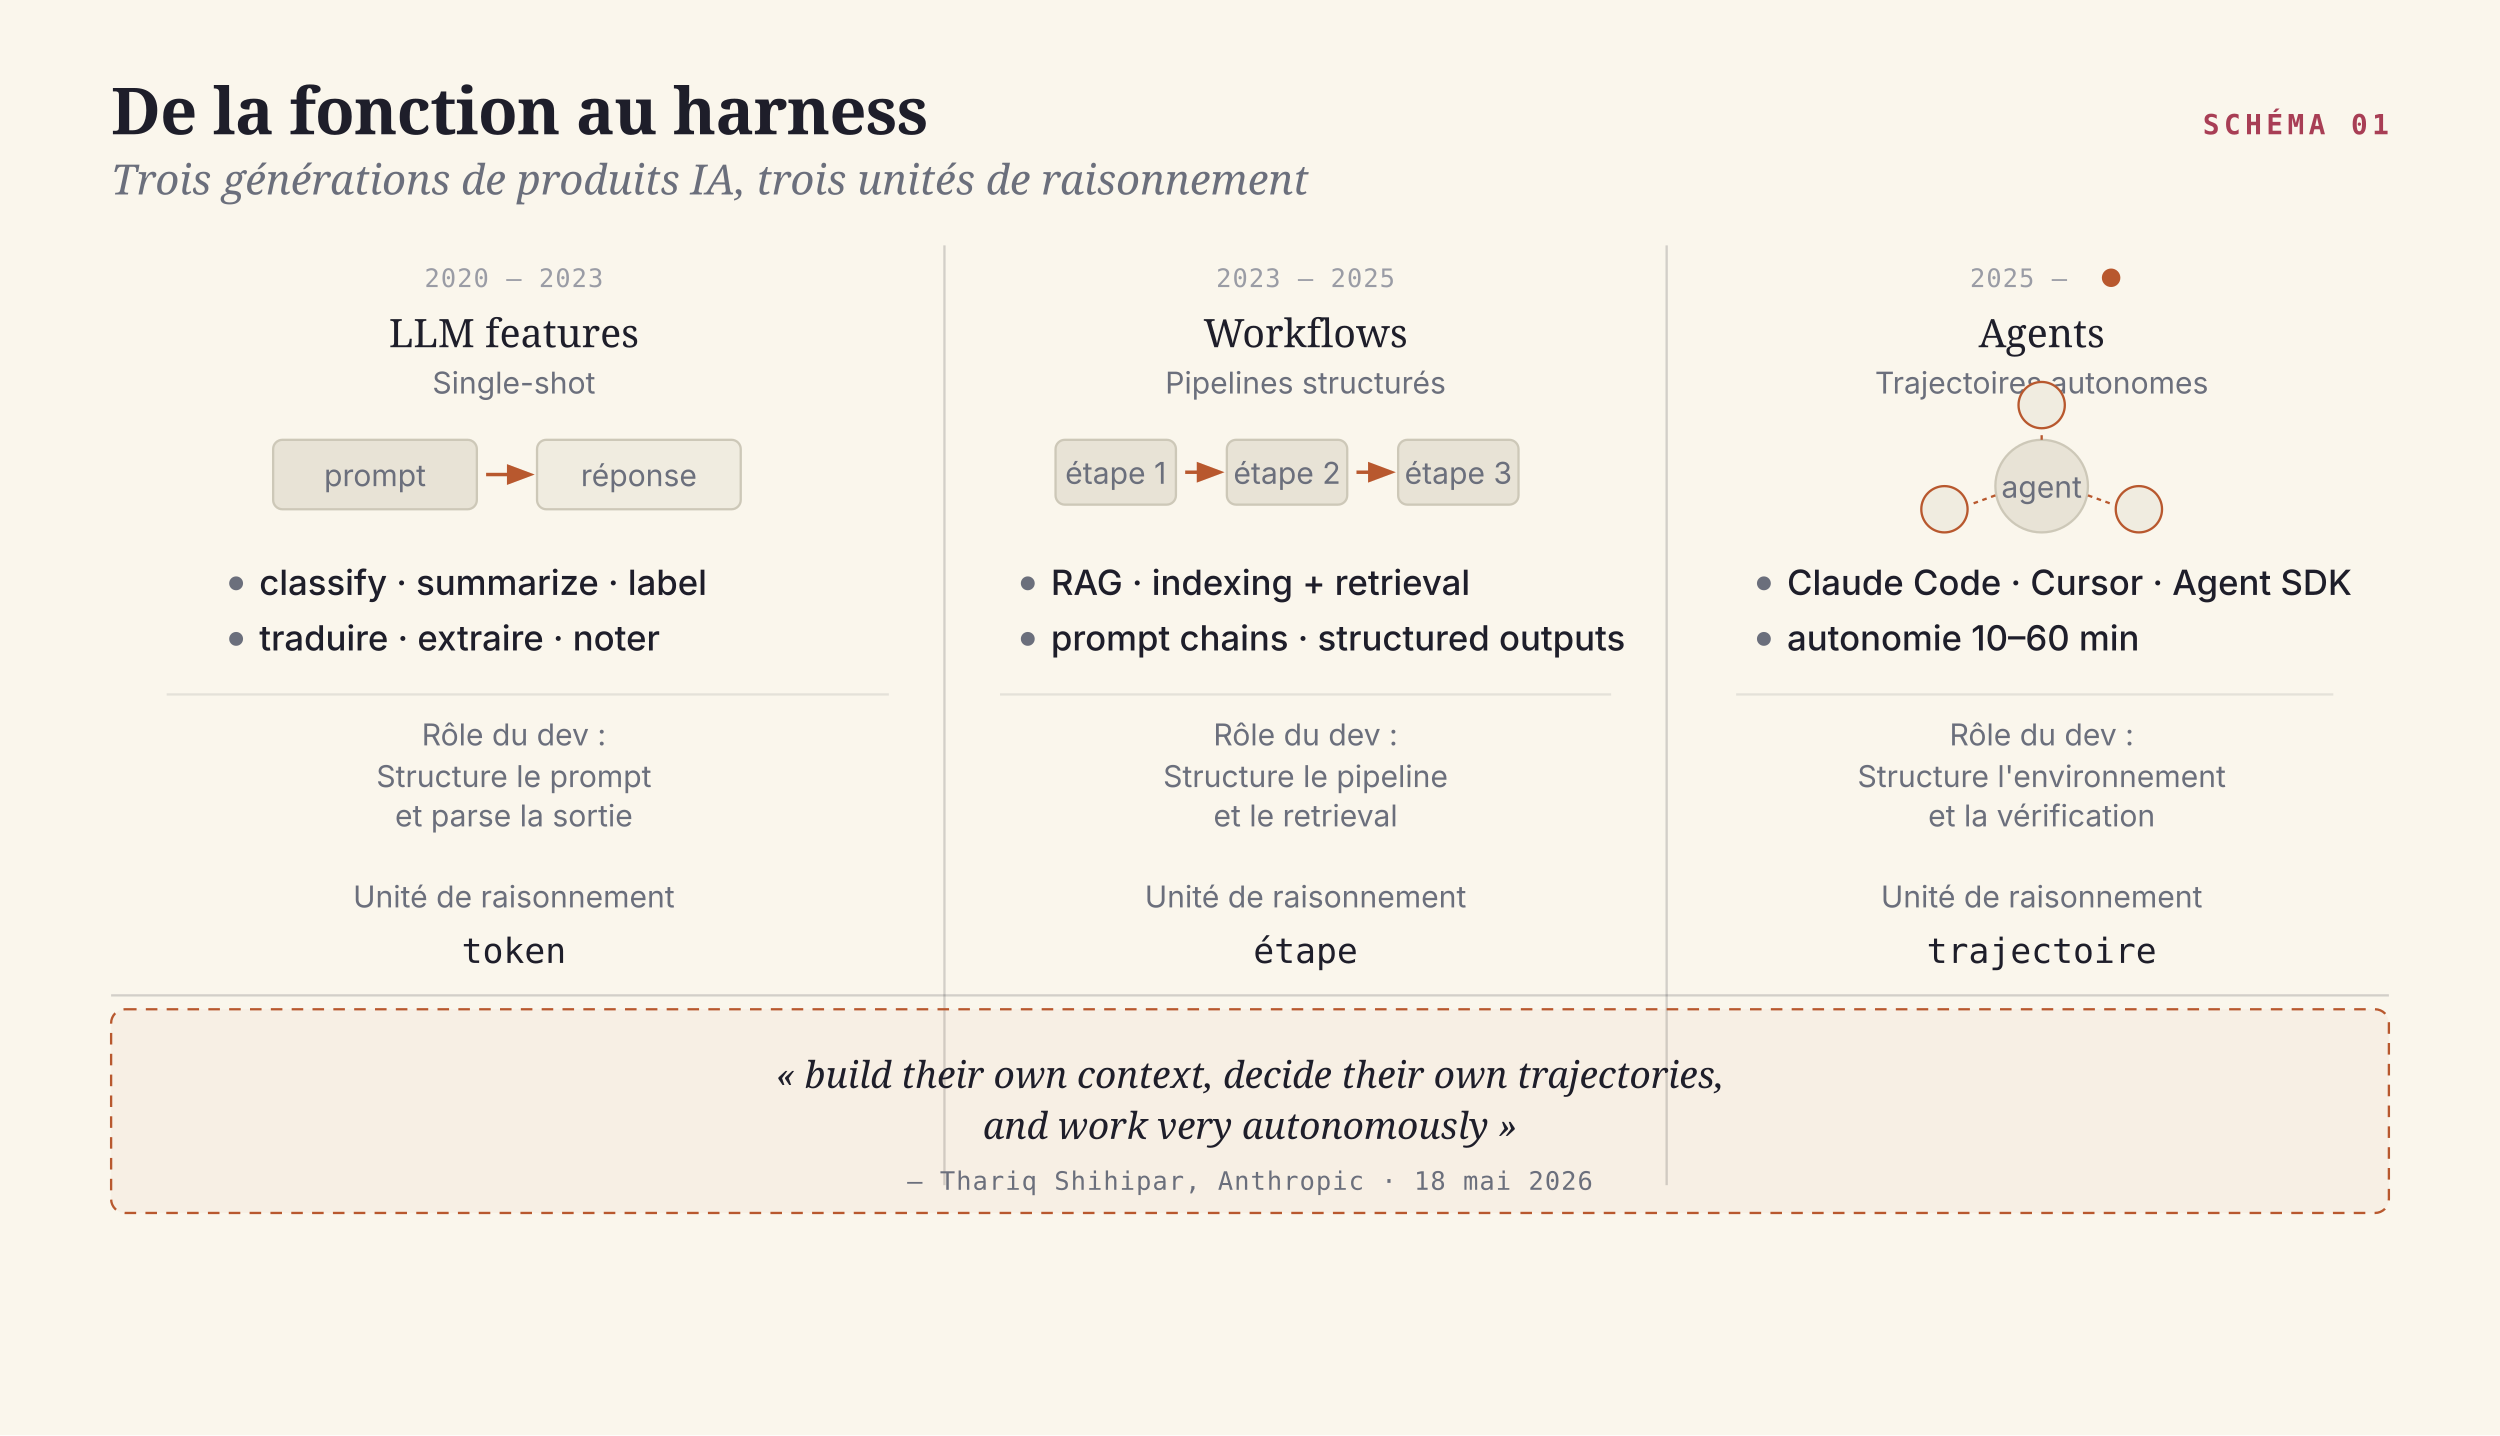
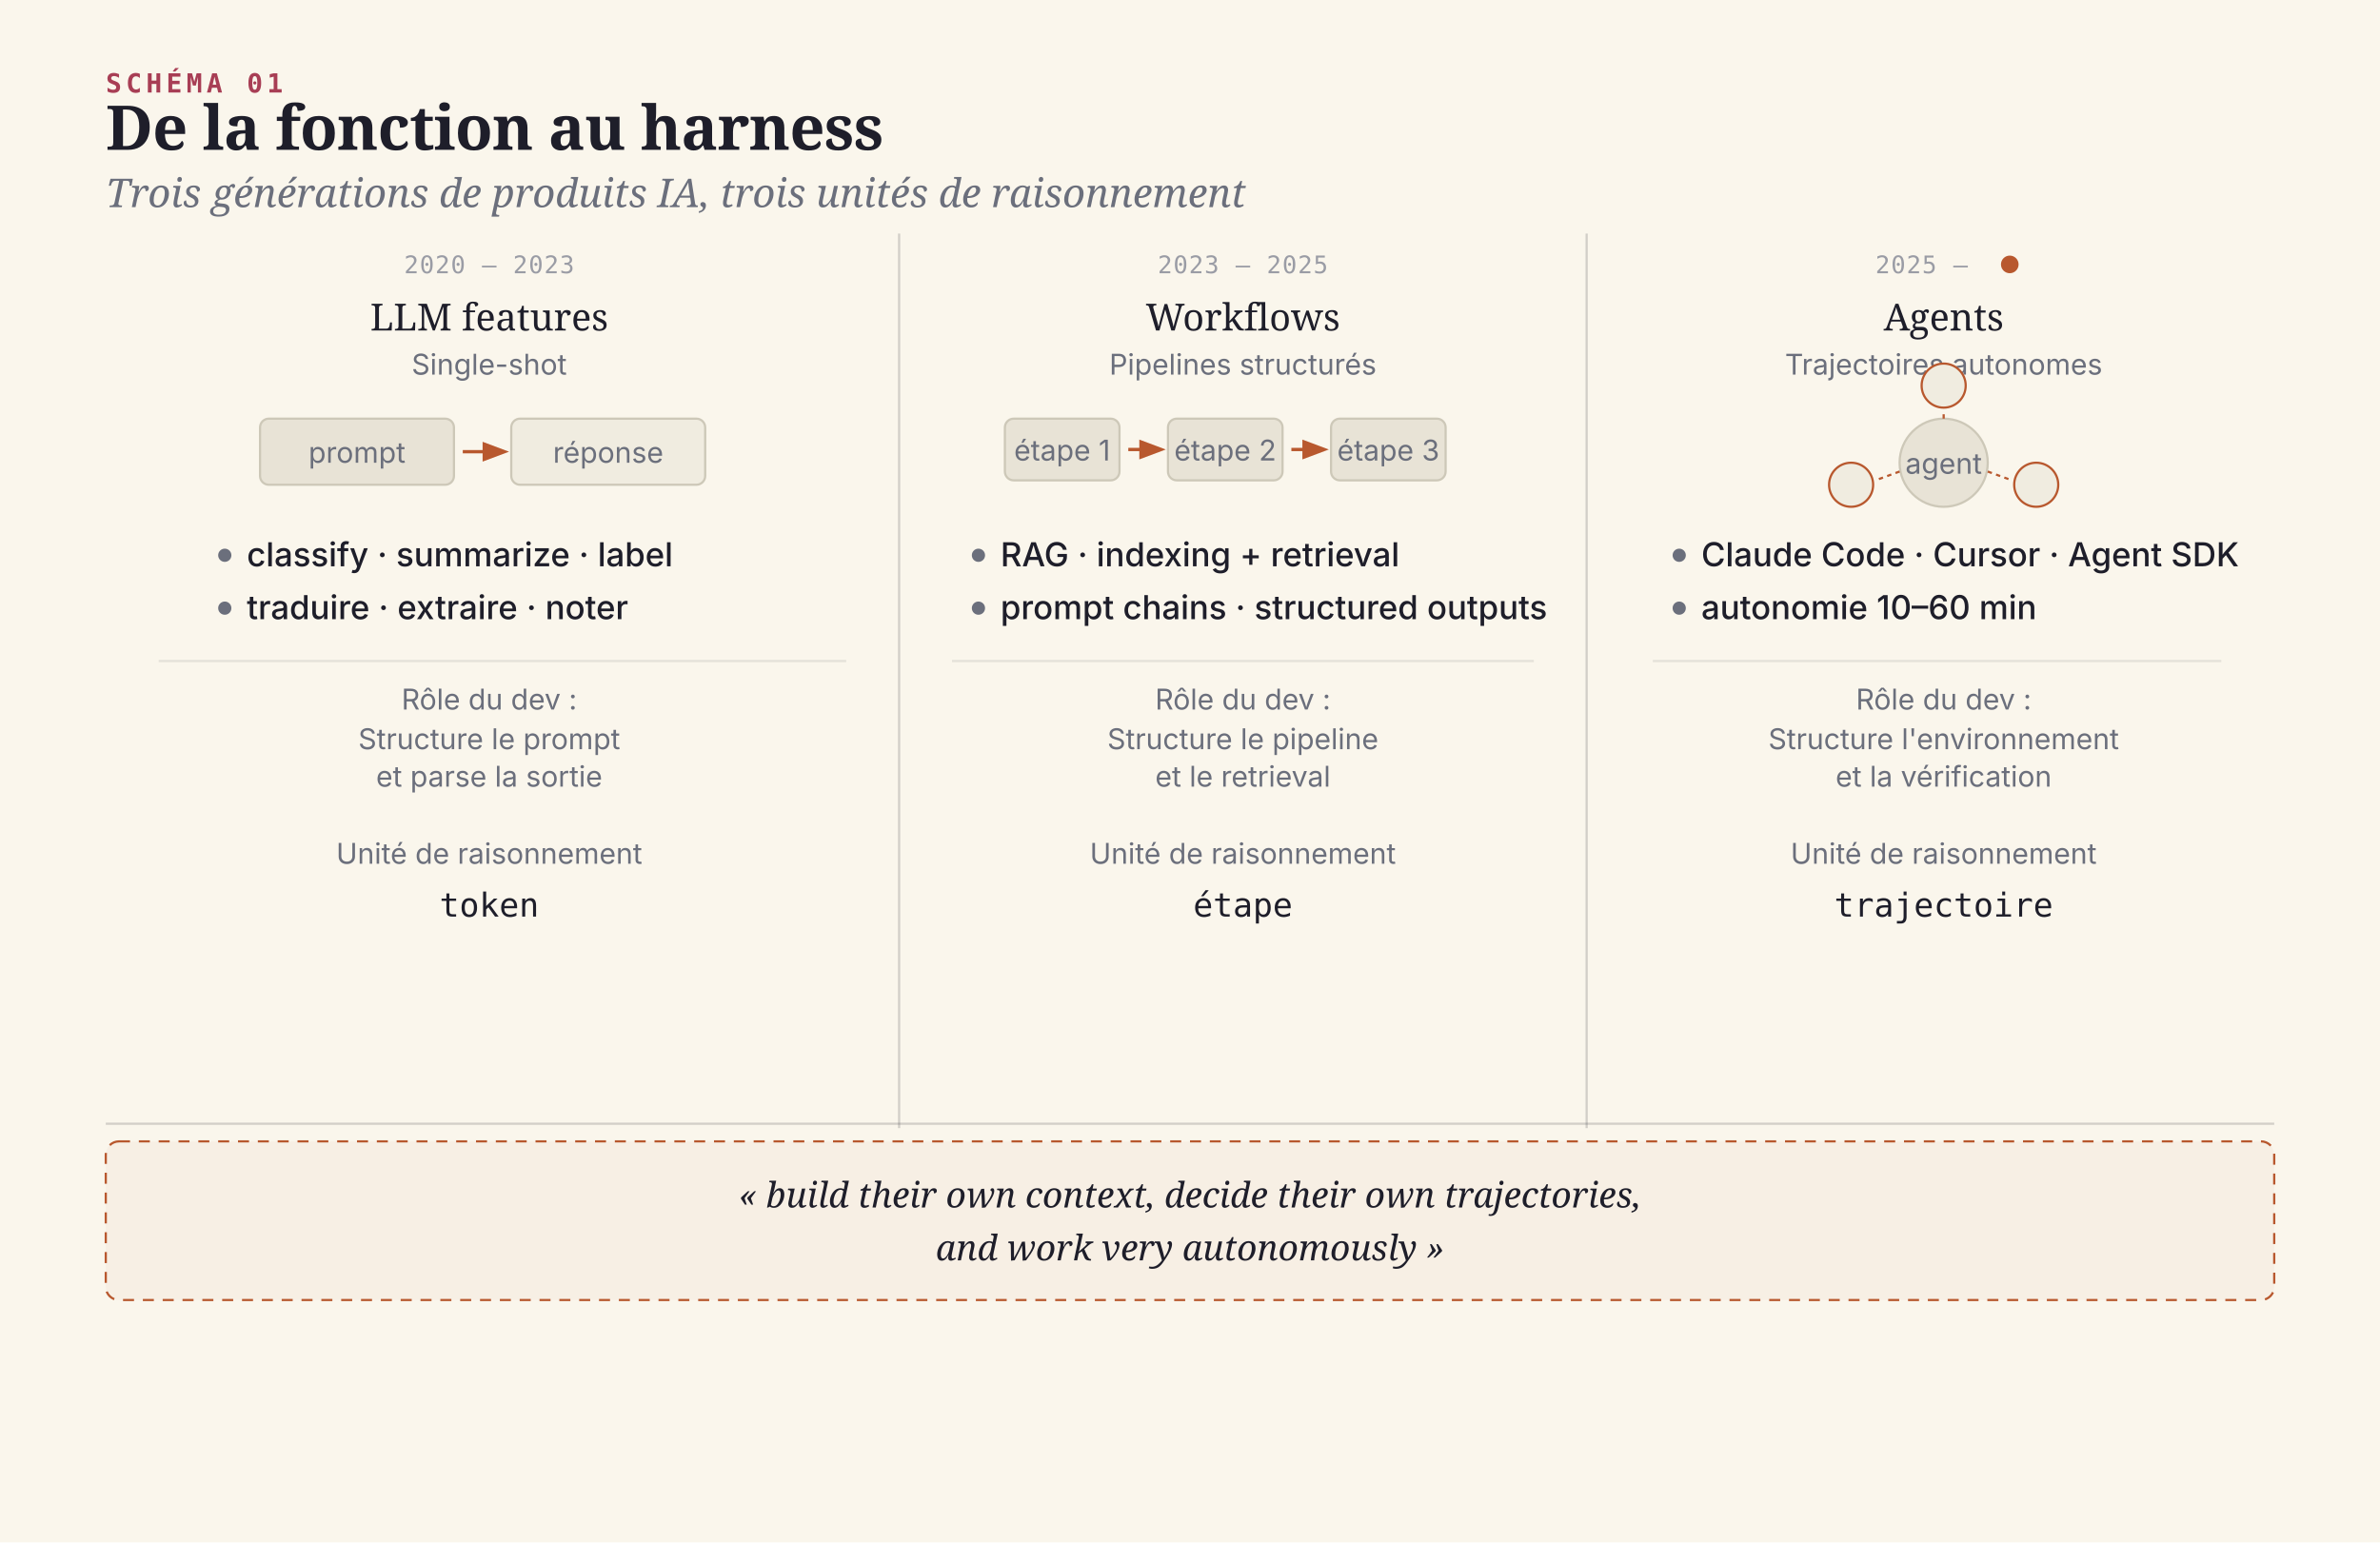
- <svg xmlns="http://www.w3.org/2000/svg" viewBox="0 0 1080 620" preserveAspectRatio="xMidYMid meet" role="img" aria-labelledby="title-01">
+ <svg xmlns="http://www.w3.org/2000/svg" viewBox="0 0 1080 700" preserveAspectRatio="xMidYMid meet" role="img" aria-labelledby="title-01">
  <style>
    .serif{font-family:'Fraunces',serif}
    .sans{font-family:'Inter',sans-serif}
    .mono{font-family:'JetBrains Mono',monospace;letter-spacing:0.04em}
    .title{font:600 28px/1.1 'Fraunces',serif;letter-spacing:-0.01em;fill:#1e1e2a}
    .subtitle{font:400 italic 18px/1.3 'Fraunces',serif;fill:#6b6f7c}
    .col-title{font:500 17px/1.2 'Fraunces',serif;fill:#1e1e2a}
    .label{font:500 15px/1.3 'Inter',sans-serif;fill:#1e1e2a}
    .annot{font:400 13px/1.4 'Inter',sans-serif;fill:#6b6f7c}
    .caption{font:400 italic 12px/1.4 'Inter',sans-serif;fill:#9a9ca5}
    .num{font:500 15px/1 'JetBrains Mono',monospace;fill:#1e1e2a}
    .marker{font:600 12px/1 'JetBrains Mono',monospace;letter-spacing:0.16em;fill:#a83e55}
    .accent{fill:#b8582e}
    .rule{stroke:rgba(30,30,44,0.18);stroke-width:1;fill:none}
    .dot{fill:#b8582e}
    .dot-mid{fill:#6b6f7c}
    .dot-faint{fill:#cdc8b8}
  </style>
-   <rect width="1080" height="620" fill="#faf6ec" />
-   <text class="title" x="48" y="58">De la fonction au harness</text>
-   <text class="subtitle" x="48" y="84">Trois générations de produits IA, trois unités de raisonnement</text>
-   <text class="marker" x="1032" y="58" text-anchor="end">SCHÉMA 01</text>
+   <rect width="1080" height="700" fill="#faf6ec" />
+   <text class="marker" x="48" y="42">SCHÉMA 01</text>
+   <text class="title" x="48" y="68">De la fonction au harness</text>
+   <text class="subtitle" x="48" y="94">Trois générations de produits IA, trois unités de raisonnement</text>
  <line x1="408" y1="106" x2="408" y2="512" class="rule" />
  <line x1="720" y1="106" x2="720" y2="512" class="rule" />
  <text class="mono" x="222" y="124" text-anchor="middle" font-size="11" fill="#9a9ca5" letter-spacing="0.1em">2020 — 2023</text>
  <text class="col-title" x="222" y="150" text-anchor="middle">LLM features</text>
  <text class="annot" x="222" y="170" text-anchor="middle" font-style="italic" fill="#6b6f7c">Single-shot</text>
  <rect x="118" y="190" width="88" height="30" rx="4" fill="#e8e3d6" stroke="#cdc8b8" stroke-width="1" />
  <text class="annot" x="162" y="210" text-anchor="middle" fill="#6b6f7c">prompt</text>
  <line x1="210" y1="205" x2="228" y2="205" stroke="#b8582e" stroke-width="1.5" marker-end="url(#arr-accent)" />
  <rect x="232" y="190" width="88" height="30" rx="4" fill="#f0ece0" stroke="#cdc8b8" stroke-width="1" />
  <text class="annot" x="276" y="210" text-anchor="middle" fill="#6b6f7c">réponse</text>
  <circle class="dot-mid" cx="102" cy="252" r="3" />
  <text class="label" x="112" y="257">classify · summarize · label</text>
  <circle class="dot-mid" cx="102" cy="276" r="3" />
  <text class="label" x="112" y="281">traduire · extraire · noter</text>
  <line x1="72" y1="300" x2="384" y2="300" stroke="rgba(30,30,44,0.1)" stroke-width="1" />
  <text class="annot" x="222" y="322" text-anchor="middle" fill="#6b6f7c">Rôle du dev :</text>
  <text class="annot" x="222" y="340" text-anchor="middle" fill="#1e1e2a">Structure le prompt</text>
  <text class="annot" x="222" y="357" text-anchor="middle" fill="#1e1e2a">et parse la sortie</text>
  <text class="annot" x="222" y="392" text-anchor="middle" fill="#9a9ca5">Unité de raisonnement</text>
  <text class="num" x="222" y="416" text-anchor="middle" fill="#b8582e">token</text>
  <text class="mono" x="564" y="124" text-anchor="middle" font-size="11" fill="#9a9ca5" letter-spacing="0.1em">2023 — 2025</text>
  <text class="col-title" x="564" y="150" text-anchor="middle">Workflows</text>
  <text class="annot" x="564" y="170" text-anchor="middle" font-style="italic" fill="#6b6f7c">Pipelines structurés</text>
  <rect x="456" y="190" width="52" height="28" rx="4" fill="#e8e3d6" stroke="#cdc8b8" stroke-width="1" />
  <text class="annot" x="482" y="209" text-anchor="middle" fill="#6b6f7c" font-size="11">étape 1</text>
  <line x1="512" y1="204" x2="526" y2="204" stroke="#b8582e" stroke-width="1.5" marker-end="url(#arr-accent)" />
  <rect x="530" y="190" width="52" height="28" rx="4" fill="#e8e3d6" stroke="#cdc8b8" stroke-width="1" />
  <text class="annot" x="556" y="209" text-anchor="middle" fill="#6b6f7c" font-size="11">étape 2</text>
  <line x1="586" y1="204" x2="600" y2="204" stroke="#b8582e" stroke-width="1.5" marker-end="url(#arr-accent)" />
  <rect x="604" y="190" width="52" height="28" rx="4" fill="#e8e3d6" stroke="#cdc8b8" stroke-width="1" />
  <text class="annot" x="630" y="209" text-anchor="middle" fill="#6b6f7c" font-size="11">étape 3</text>
  <circle class="dot-mid" cx="444" cy="252" r="3" />
  <text class="label" x="454" y="257">RAG · indexing + retrieval</text>
  <circle class="dot-mid" cx="444" cy="276" r="3" />
  <text class="label" x="454" y="281">prompt chains · structured outputs</text>
  <line x1="432" y1="300" x2="696" y2="300" stroke="rgba(30,30,44,0.1)" stroke-width="1" />
  <text class="annot" x="564" y="322" text-anchor="middle" fill="#6b6f7c">Rôle du dev :</text>
  <text class="annot" x="564" y="340" text-anchor="middle" fill="#1e1e2a">Structure le pipeline</text>
  <text class="annot" x="564" y="357" text-anchor="middle" fill="#1e1e2a">et le retrieval</text>
  <text class="annot" x="564" y="392" text-anchor="middle" fill="#9a9ca5">Unité de raisonnement</text>
  <text class="num" x="564" y="416" text-anchor="middle" fill="#b8582e">étape</text>
  <text class="mono" x="872" y="124" text-anchor="middle" font-size="11" fill="#9a9ca5" letter-spacing="0.1em">2025 —</text>
  <circle class="dot" cx="912" cy="120" r="4" />
  <text class="col-title" x="882" y="150" text-anchor="middle">Agents</text>
  <text class="annot" x="882" y="170" text-anchor="middle" font-style="italic" fill="#6b6f7c">Trajectoires autonomes</text>
  <circle cx="882" cy="210" r="20" fill="#e8e3d6" stroke="#cdc8b8" stroke-width="1" />
  <text class="annot" x="882" y="215" text-anchor="middle" fill="#6b6f7c" font-size="11">agent</text>
  <ellipse cx="882" cy="175" rx="6" ry="6" fill="none" stroke="#cdc8b8" stroke-width="1" stroke-dasharray="3 2" />
  <circle cx="882" cy="175" r="10" fill="#f0ece0" stroke="#b8582e" stroke-width="1" />
  <line x1="882" y1="190" x2="882" y2="187" stroke="#b8582e" stroke-width="1" stroke-dasharray="2 2" />
  <circle cx="840" cy="220" r="10" fill="#f0ece0" stroke="#b8582e" stroke-width="1" />
  <line x1="862" y1="214" x2="851" y2="218" stroke="#b8582e" stroke-width="1" stroke-dasharray="2 2" />
  <circle cx="924" cy="220" r="10" fill="#f0ece0" stroke="#b8582e" stroke-width="1" />
  <line x1="902" y1="214" x2="913" y2="218" stroke="#b8582e" stroke-width="1" stroke-dasharray="2 2" />
  <circle class="dot-mid" cx="762" cy="252" r="3" />
  <text class="label" x="772" y="257">Claude Code · Cursor · Agent SDK</text>
  <circle class="dot-mid" cx="762" cy="276" r="3" />
  <text class="label" x="772" y="281">autonomie 10–60 min</text>
  <line x1="750" y1="300" x2="1008" y2="300" stroke="rgba(30,30,44,0.1)" stroke-width="1" />
  <text class="annot" x="882" y="322" text-anchor="middle" fill="#6b6f7c">Rôle du dev :</text>
  <text class="annot" x="882" y="340" text-anchor="middle" fill="#1e1e2a">Structure l'environnement</text>
  <text class="annot" x="882" y="357" text-anchor="middle" fill="#1e1e2a">et la vérification</text>
  <text class="annot" x="882" y="392" text-anchor="middle" fill="#9a9ca5">Unité de raisonnement</text>
  <text class="num" x="882" y="416" text-anchor="middle" fill="#b8582e">trajectoire</text>
-   <rect x="48" y="436" width="984" height="88" rx="6" fill="rgba(184,88,46,0.04)" stroke="#b8582e" stroke-width="1" stroke-dasharray="5 4" />
-   <text x="540" y="470" text-anchor="middle" font-family="'Fraunces',serif" font-style="italic" font-size="16" fill="#1e1e2a">« build their own context, decide their own trajectories,</text>
-   <text x="540" y="492" text-anchor="middle" font-family="'Fraunces',serif" font-style="italic" font-size="16" fill="#1e1e2a">and work very autonomously »</text>
-   <text x="540" y="514" text-anchor="middle" font-family="'JetBrains Mono',monospace" font-size="11" letter-spacing="0.04em" fill="#6b6f7c">— Thariq Shihipar, Anthropic · 18 mai 2026</text>
-   <line x1="48" y1="430" x2="1032" y2="430" class="rule" />
+   <line x1="48" y1="510" x2="1032" y2="510" class="rule" />
+   <rect x="48" y="518" width="984" height="72" rx="6" fill="rgba(184,88,46,0.04)" stroke="#b8582e" stroke-width="1" stroke-dasharray="5 4" />
+   <text x="540" y="548" text-anchor="middle" font-family="'Fraunces',serif" font-style="italic" font-size="16" fill="#1e1e2a">« build their own context, decide their own trajectories,</text>
+   <text x="540" y="572" text-anchor="middle" font-family="'Fraunces',serif" font-style="italic" font-size="16" fill="#1e1e2a">and work very autonomously »</text>
  <defs>
    <marker id="arr-accent" markerWidth="8" markerHeight="8" refX="6" refY="3" orient="auto">
      <path d="M0,0 L0,6 L8,3 Z" fill="#b8582e" />
    </marker>
  </defs>
</svg>
